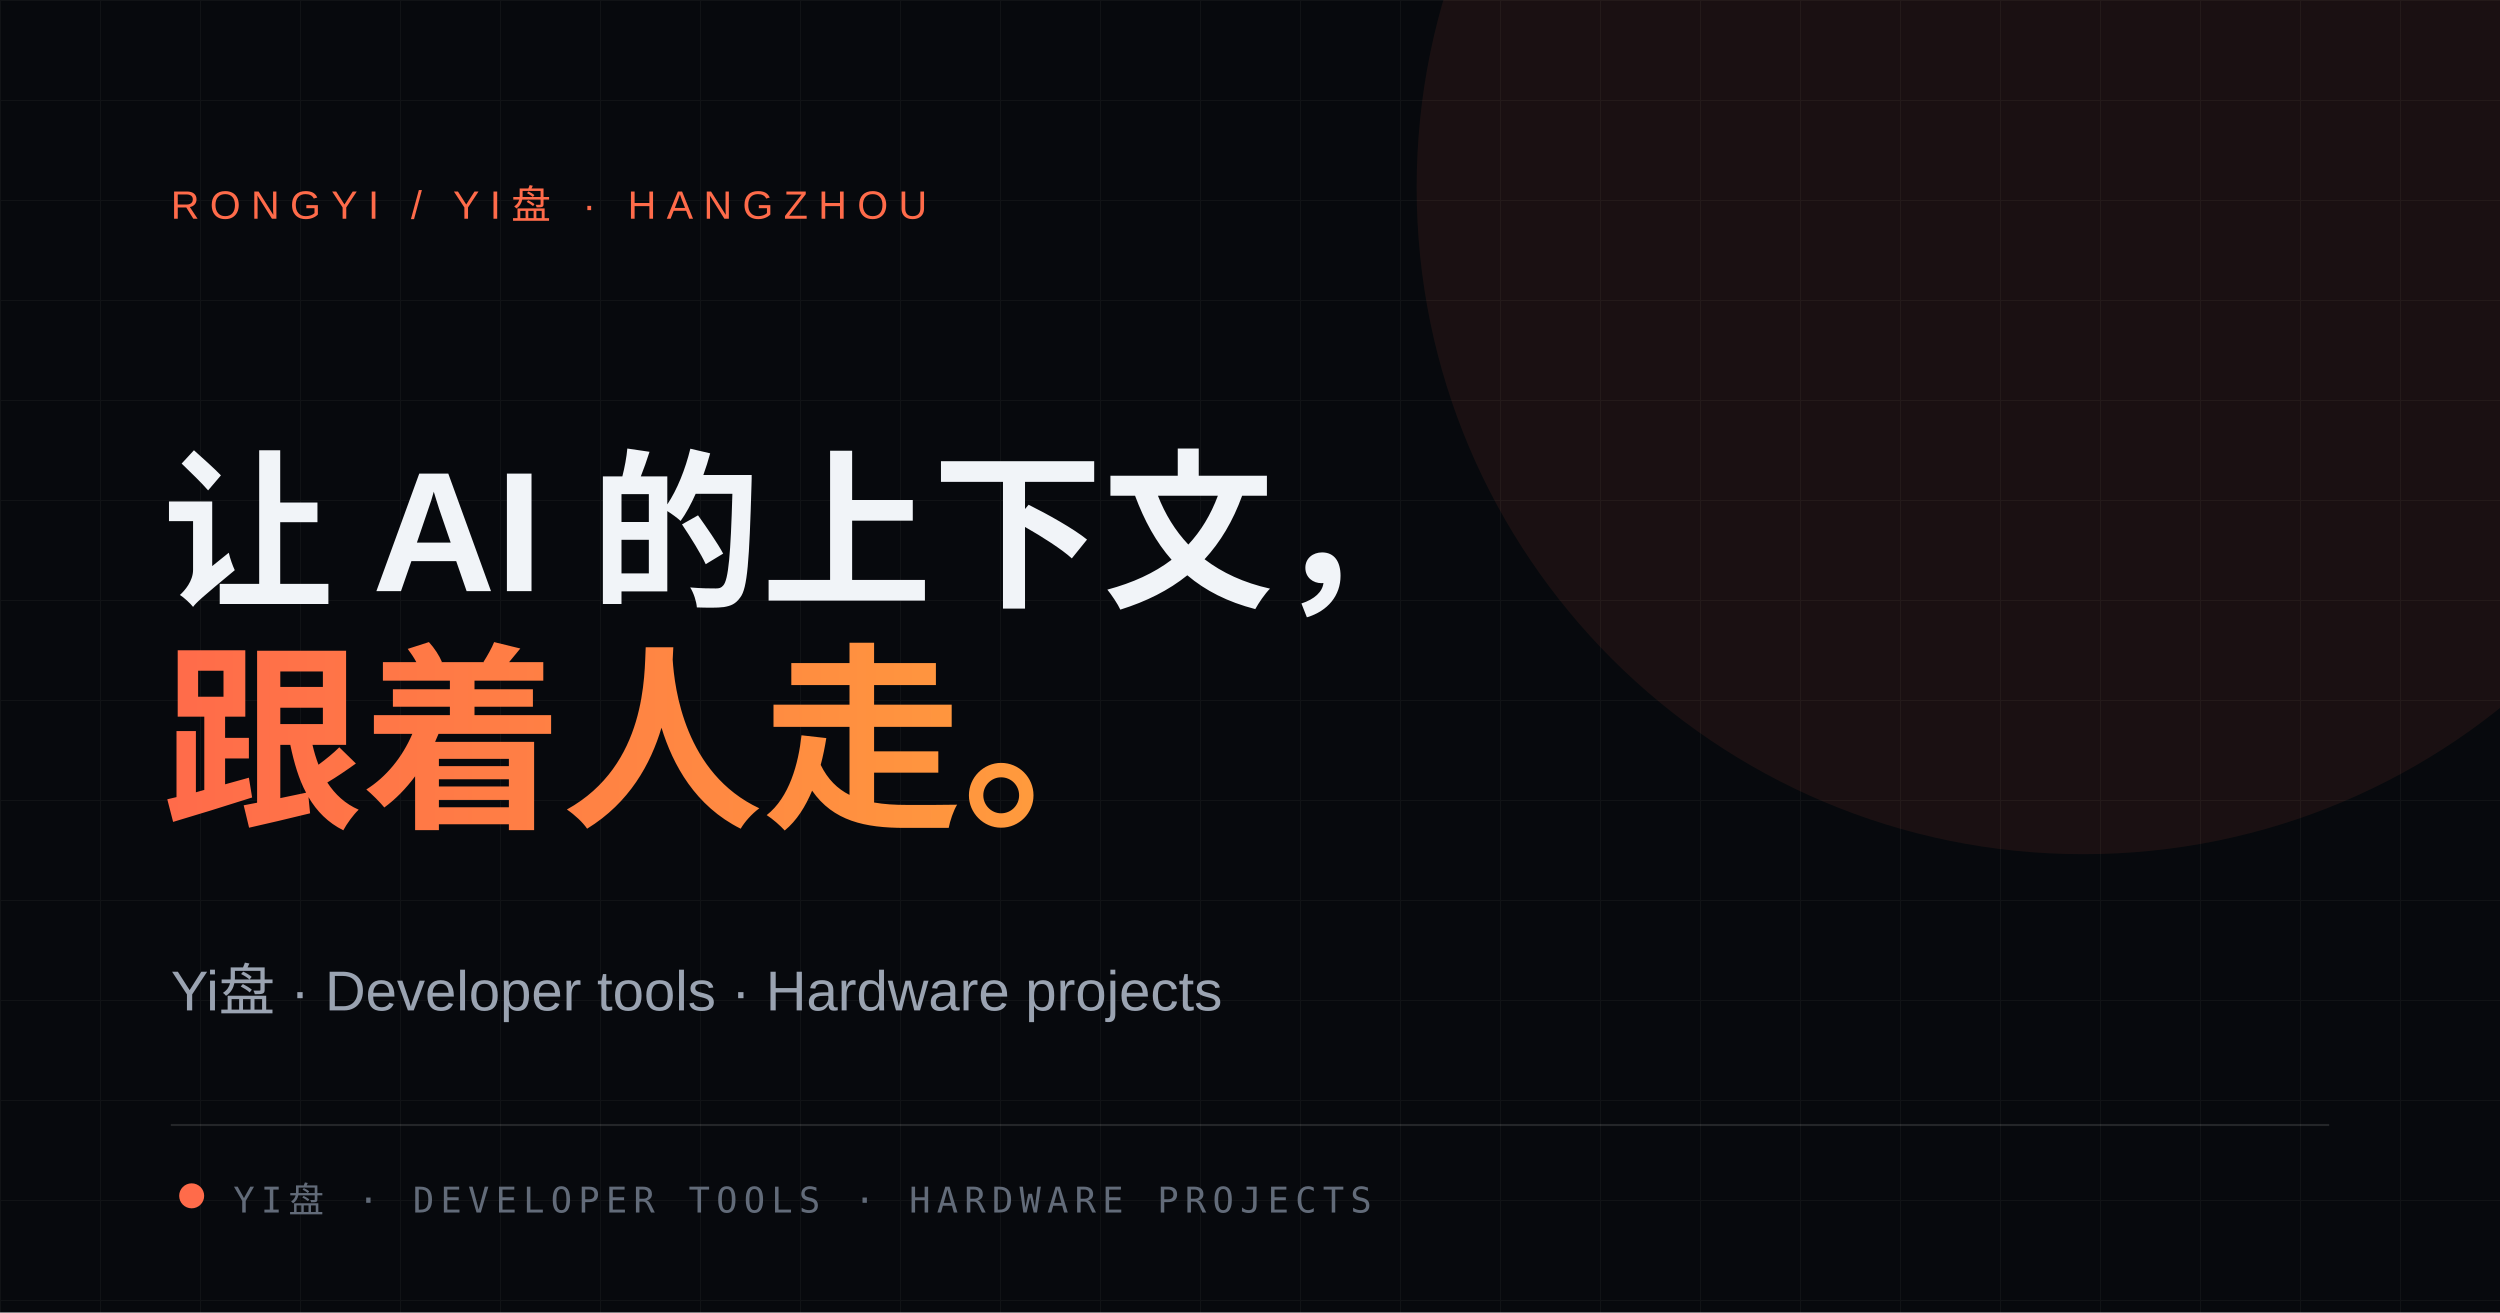
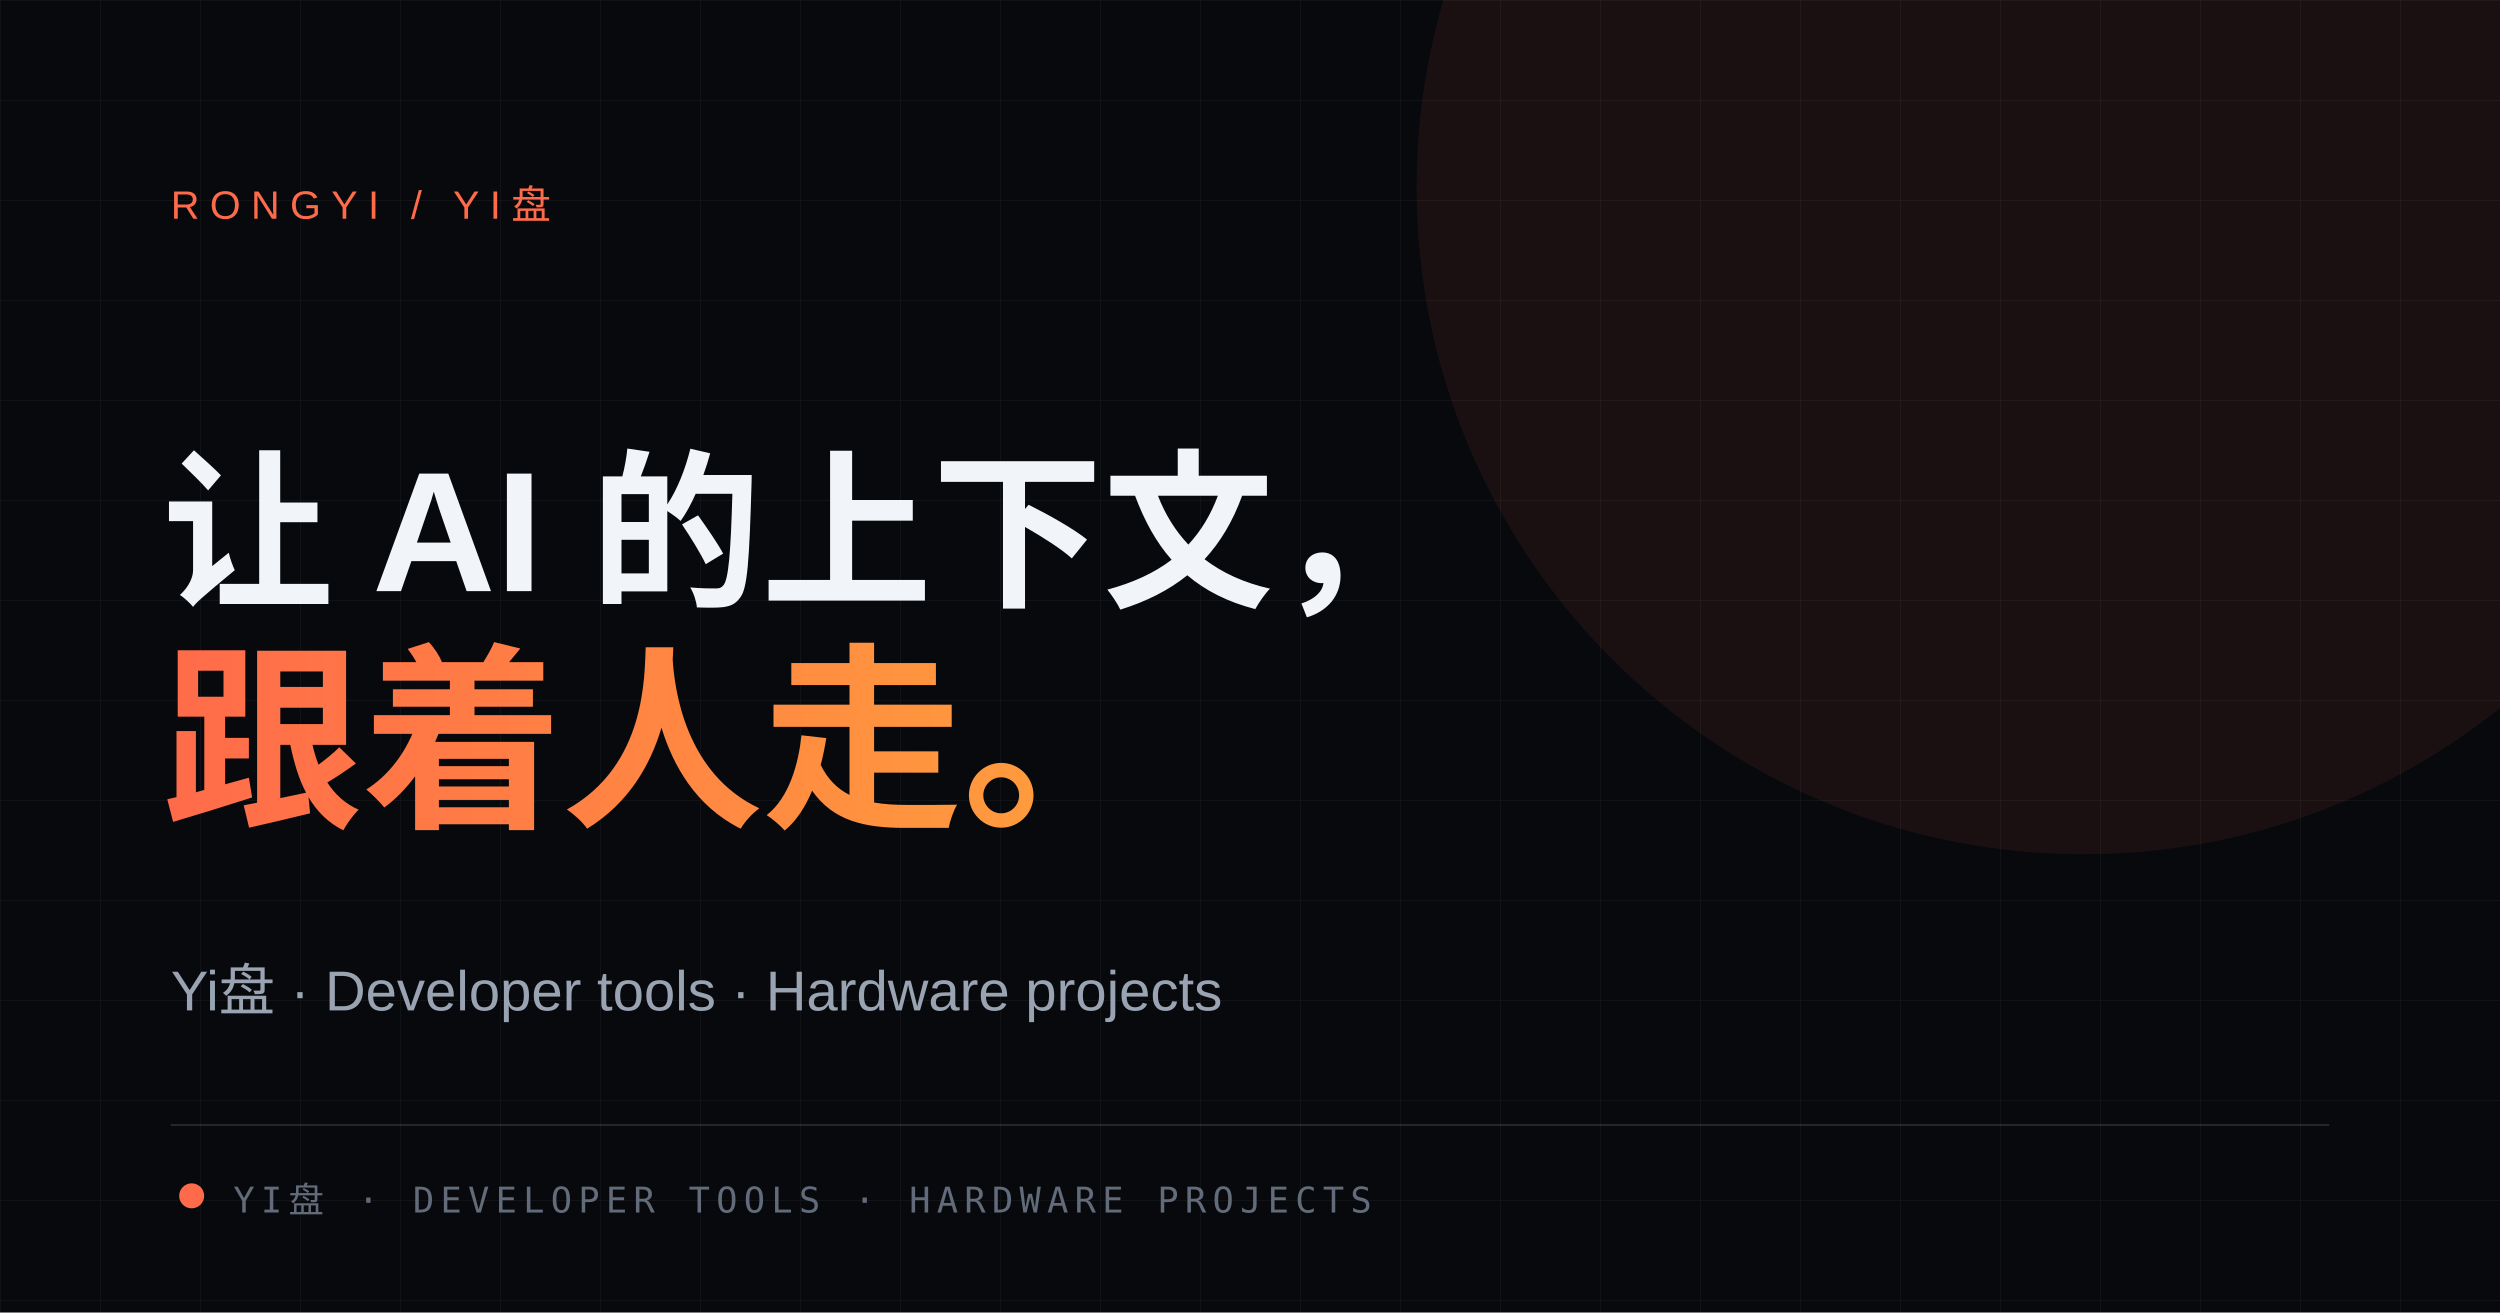
<svg xmlns="http://www.w3.org/2000/svg" width="1200" height="630" viewBox="0 0 1200 630">
  <defs>
    <linearGradient id="a" x1="0" x2="1">
      <stop stop-color="#ff6b4a" />
      <stop offset="1" stop-color="#ff9a3d" />
    </linearGradient>
    <pattern id="g" width="48" height="48" patternUnits="userSpaceOnUse">
      <path d="M48 0H0V48" fill="none" stroke="#fff" stroke-opacity=".04" />
    </pattern>
  </defs>
  <rect width="1200" height="630" fill="#07090d" />
  <rect width="1200" height="630" fill="url(#g)" />
  <circle cx="1000" cy="90" r="320" fill="#ff6b4a" opacity=".08" />
-   <text x="82" y="105" fill="#ff6b4a" font-family="Arial, Microsoft YaHei, PingFang SC, sans-serif" font-size="19" letter-spacing="5">RONGYI / YI盘 · HANGZHOU</text>
+   <text x="82" y="105" fill="#ff6b4a" font-family="Arial, Microsoft YaHei, PingFang SC, sans-serif" font-size="19" letter-spacing="5">RONGYI / YI盘</text>
  <text x="78" y="285" fill="#f1f4f8" font-family="Arial,sans-serif" font-weight="700" font-size="82">让 AI 的上下文，</text>
  <text x="78" y="390" fill="url(#a)" font-family="Arial,sans-serif" font-weight="700" font-size="96">跟着人走。</text>
  <text x="82" y="485" fill="#9aa3b1" font-family="Arial,sans-serif" font-size="27">Yi盘 · Developer tools · Hardware projects</text>
  <path d="M82 540H1118" stroke="#fff" stroke-opacity=".12" />
  <circle cx="92" cy="574" r="6" fill="#ff6b4a" />
  <text x="112" y="582" fill="#626b79" font-family="monospace" font-size="17" letter-spacing="3">YI盘 · DEVELOPER TOOLS · HARDWARE PROJECTS</text>
</svg>
